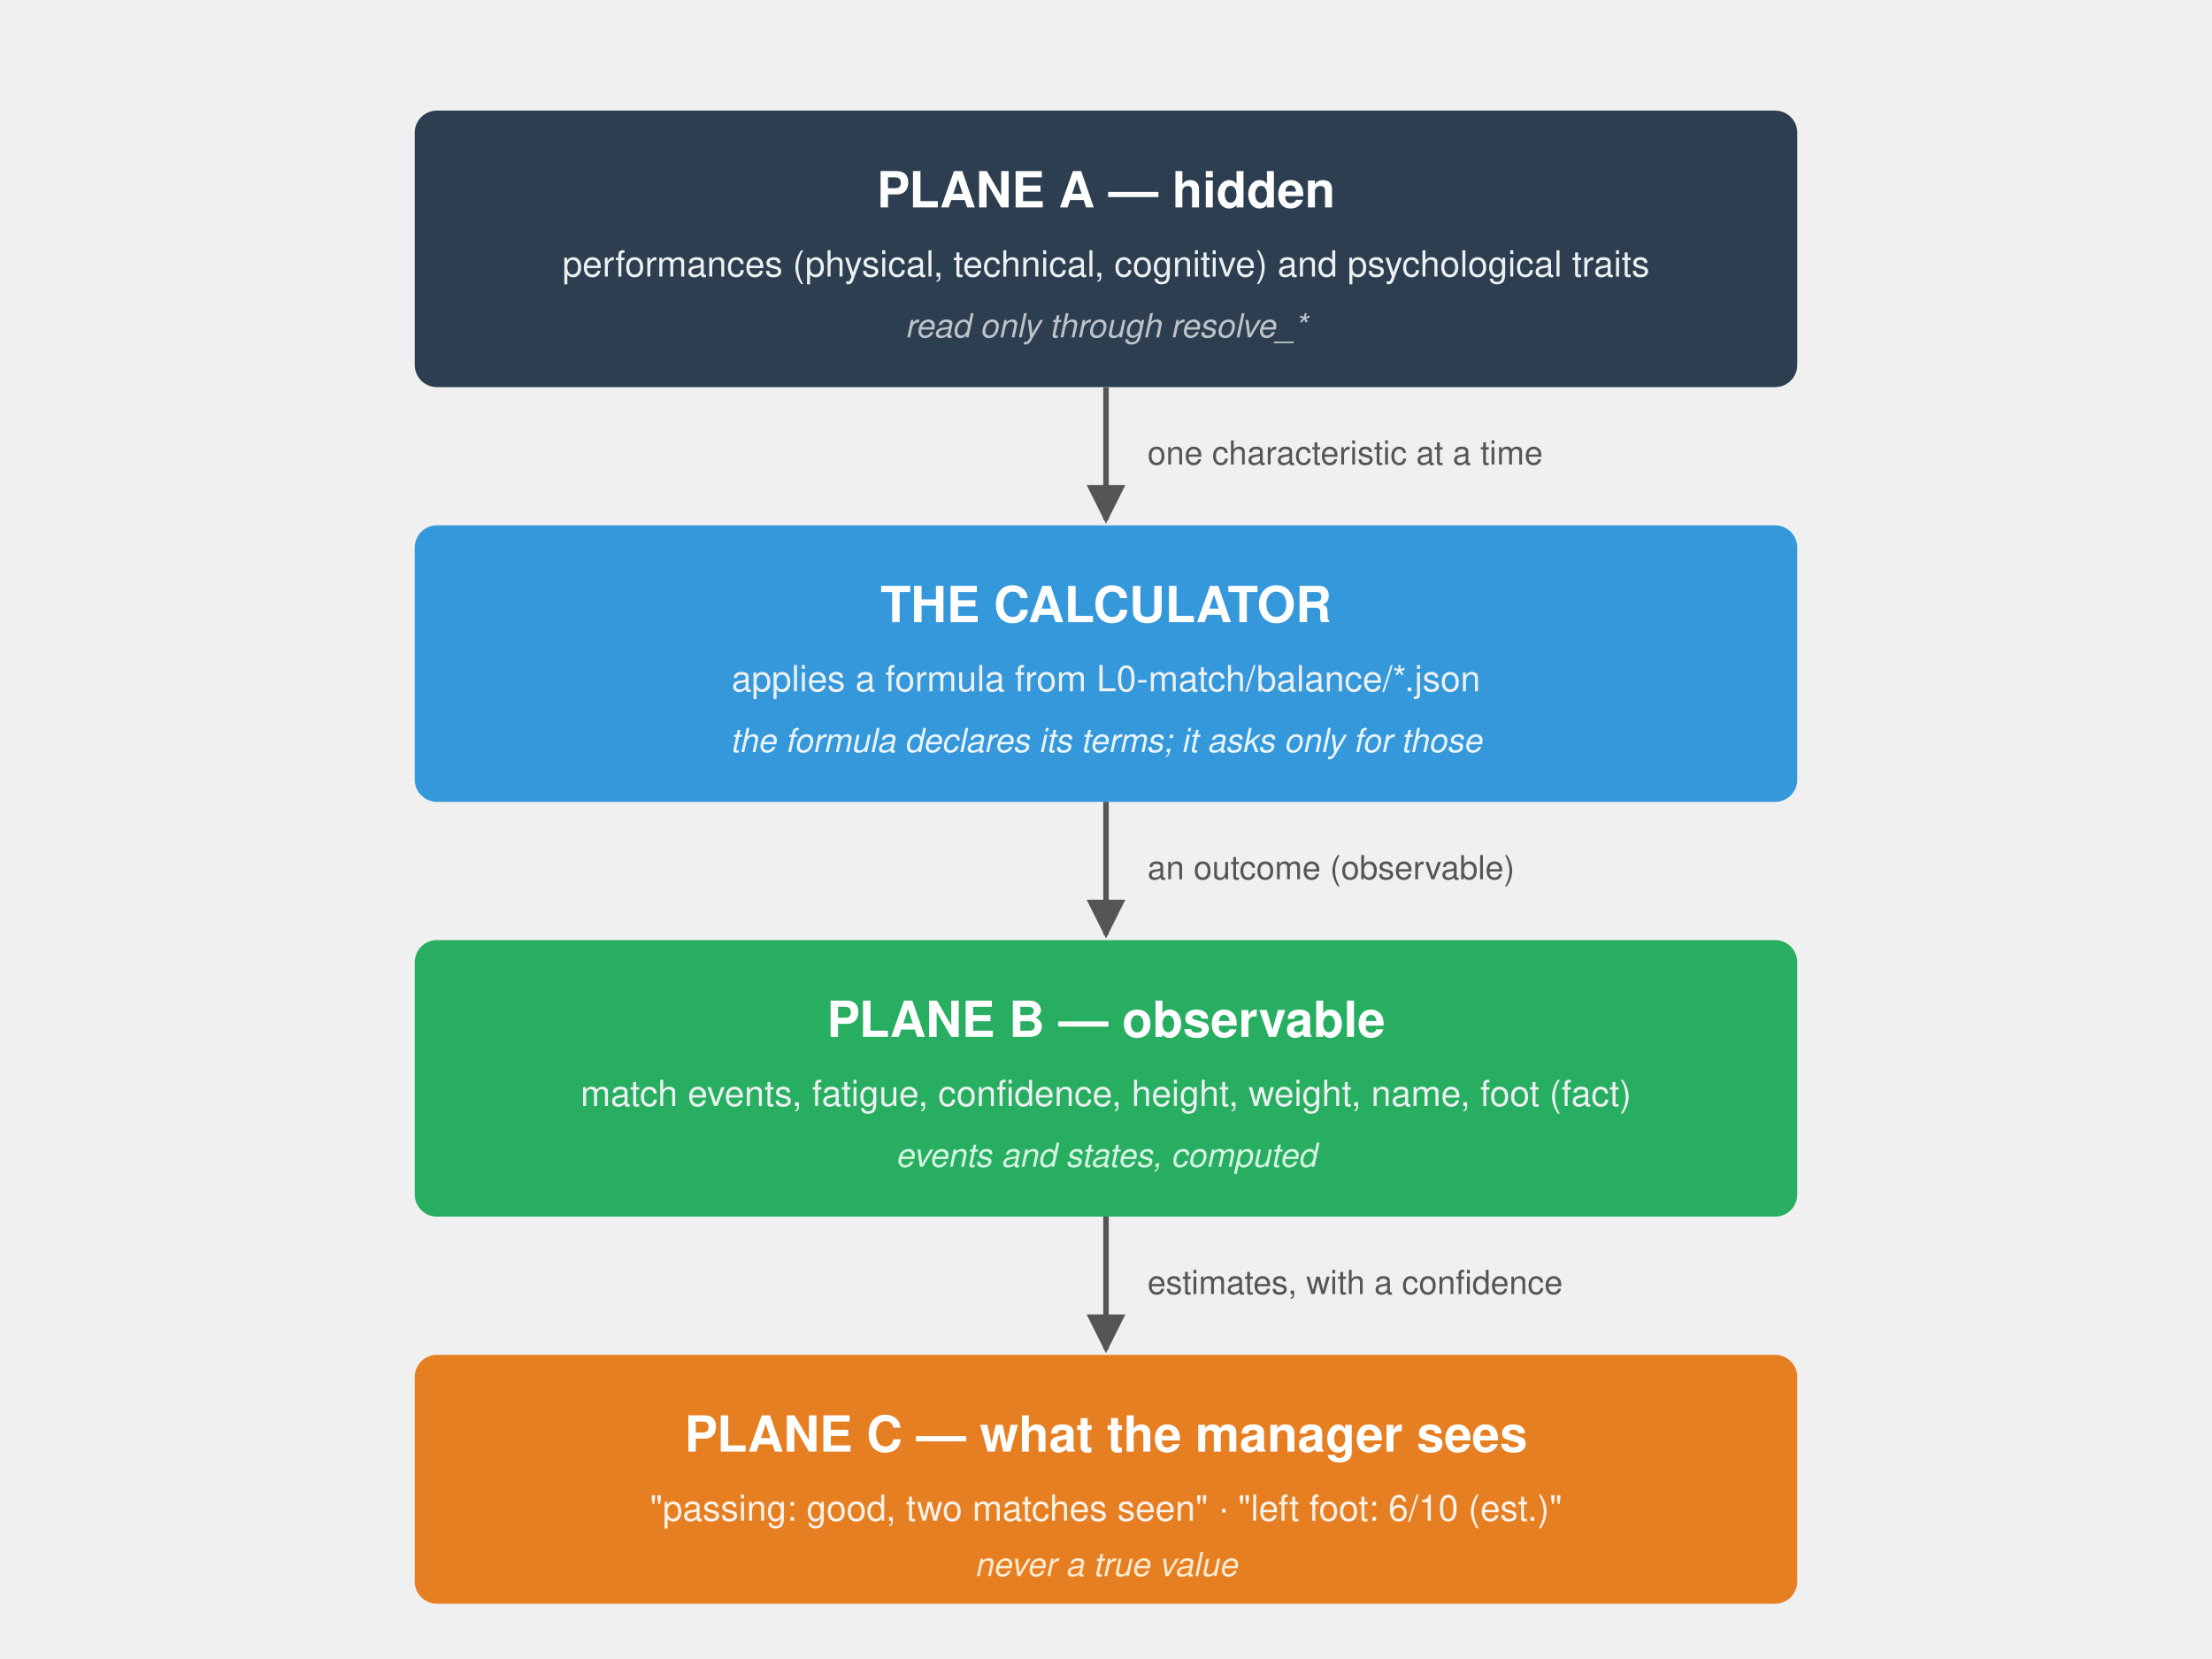
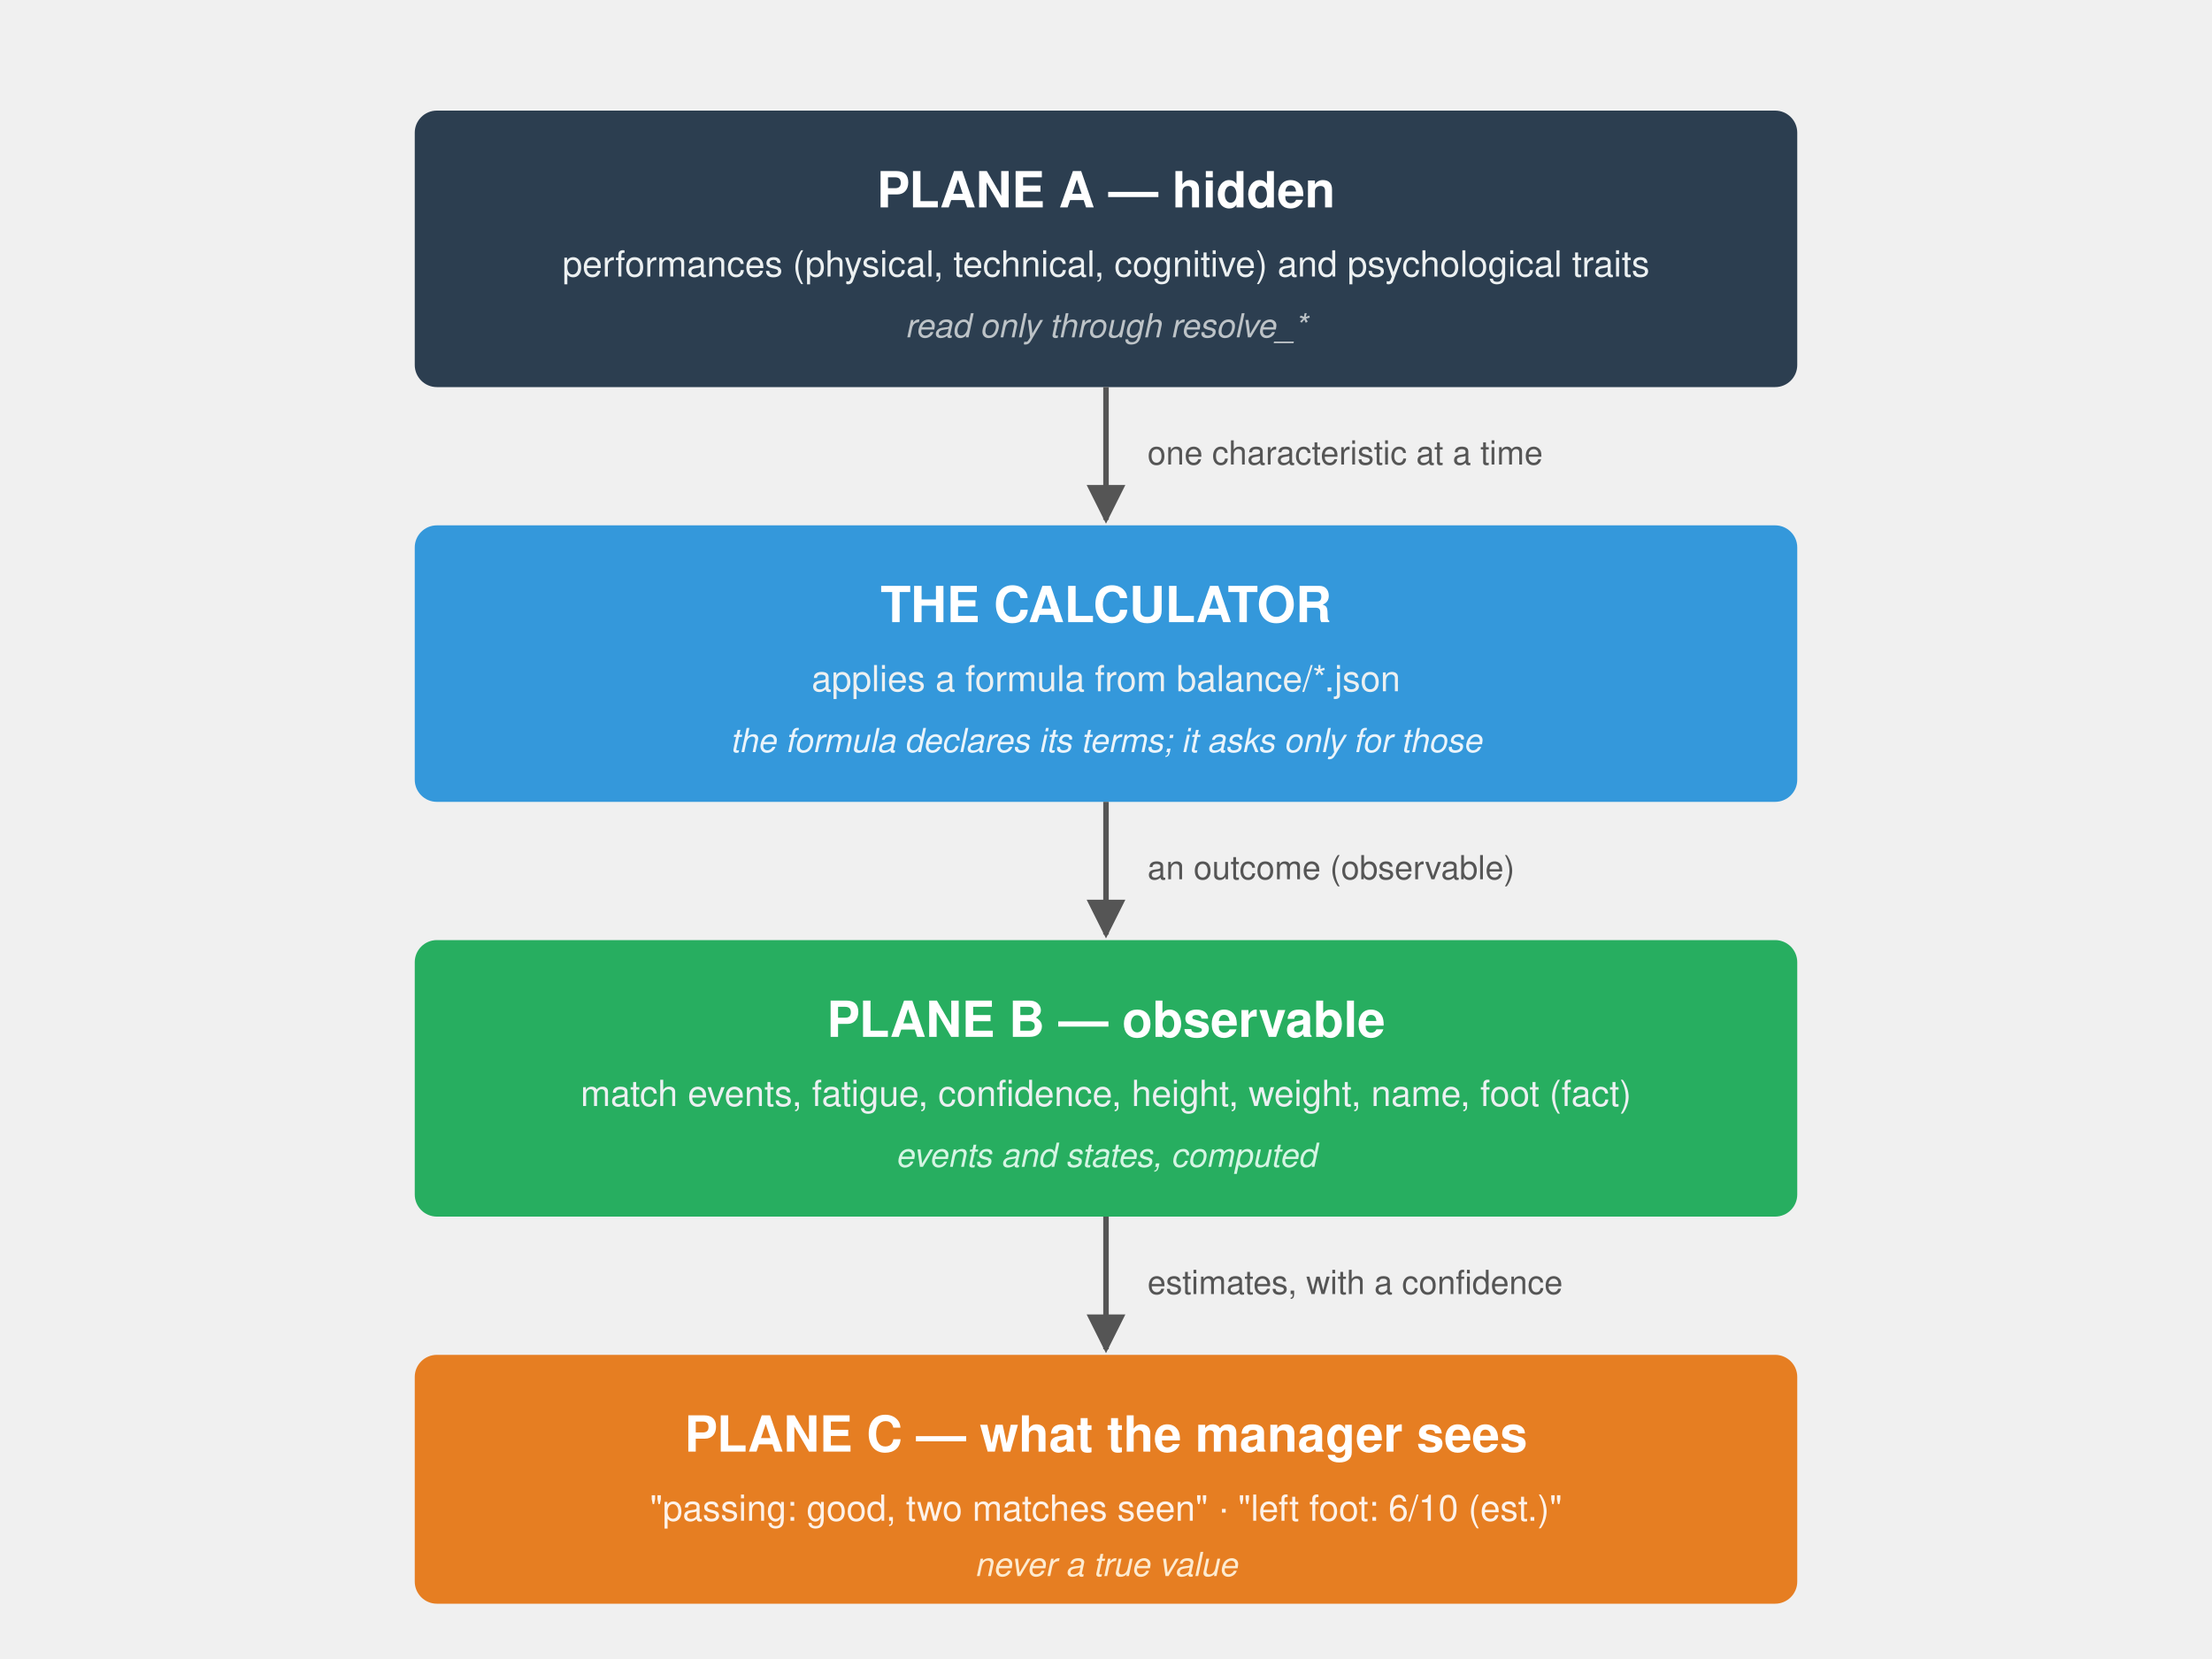
<svg xmlns="http://www.w3.org/2000/svg" width="800" height="600" viewBox="0 0 800 600" font-family="Helvetica, Arial, sans-serif">
  <defs>
    <marker id="arr" viewBox="0 0 10 10" refX="9" refY="5" markerWidth="7" markerHeight="7" orient="auto">
      <path d="M0,0 L10,5 L0,10 z" fill="#555" />
    </marker>
  </defs>
  <rect x="150" y="40" width="500" height="100" rx="8" fill="#2c3e50" />
  <text x="400" y="75" text-anchor="middle" fill="#fff" font-size="18" font-weight="bold">PLANE A — hidden</text>
  <text x="400" y="100" text-anchor="middle" fill="#ecf0f1" font-size="13">performances (physical, technical, cognitive) and psychological traits</text>
  <text x="400" y="122" text-anchor="middle" fill="#bdc3c7" font-size="12" font-style="italic">read only through resolve_*</text>
  <line x1="400" y1="140" x2="400" y2="188" stroke="#555" stroke-width="2" marker-end="url(#arr)" />
  <text x="415" y="168" fill="#555" font-size="12">one characteristic at a time</text>
  <rect x="150" y="190" width="500" height="100" rx="8" fill="#3498db" />
  <text x="400" y="225" text-anchor="middle" fill="#fff" font-size="18" font-weight="bold">THE CALCULATOR</text>
-   <text x="400" y="250" text-anchor="middle" fill="#ecf0f1" font-size="13">applies a formula from L0-match/balance/*.json</text>
+   <text x="400" y="250" text-anchor="middle" fill="#ecf0f1" font-size="13">applies a formula from balance/*.json</text>
  <text x="400" y="272" text-anchor="middle" fill="#eaf4fb" font-size="12" font-style="italic">the formula declares its terms; it asks only for those</text>
  <line x1="400" y1="290" x2="400" y2="338" stroke="#555" stroke-width="2" marker-end="url(#arr)" />
  <text x="415" y="318" fill="#555" font-size="12">an outcome (observable)</text>
  <rect x="150" y="340" width="500" height="100" rx="8" fill="#27ae60" />
  <text x="400" y="375" text-anchor="middle" fill="#fff" font-size="18" font-weight="bold">PLANE B — observable</text>
  <text x="400" y="400" text-anchor="middle" fill="#ecf0f1" font-size="13">match events, fatigue, confidence, height, weight, name, foot (fact)</text>
  <text x="400" y="422" text-anchor="middle" fill="#d5f5e3" font-size="12" font-style="italic">events and states, computed</text>
  <line x1="400" y1="440" x2="400" y2="488" stroke="#555" stroke-width="2" marker-end="url(#arr)" />
  <text x="415" y="468" fill="#555" font-size="12">estimates, with a confidence</text>
  <rect x="150" y="490" width="500" height="90" rx="8" fill="#e67e22" />
  <text x="400" y="525" text-anchor="middle" fill="#fff" font-size="18" font-weight="bold">PLANE C — what the manager sees</text>
  <text x="400" y="550" text-anchor="middle" fill="#fdf2e9" font-size="13">"passing: good, two matches seen"   ·   "left foot: 6/10 (est.)"</text>
  <text x="400" y="570" text-anchor="middle" fill="#fdebd0" font-size="12" font-style="italic">never a true value</text>
</svg>
